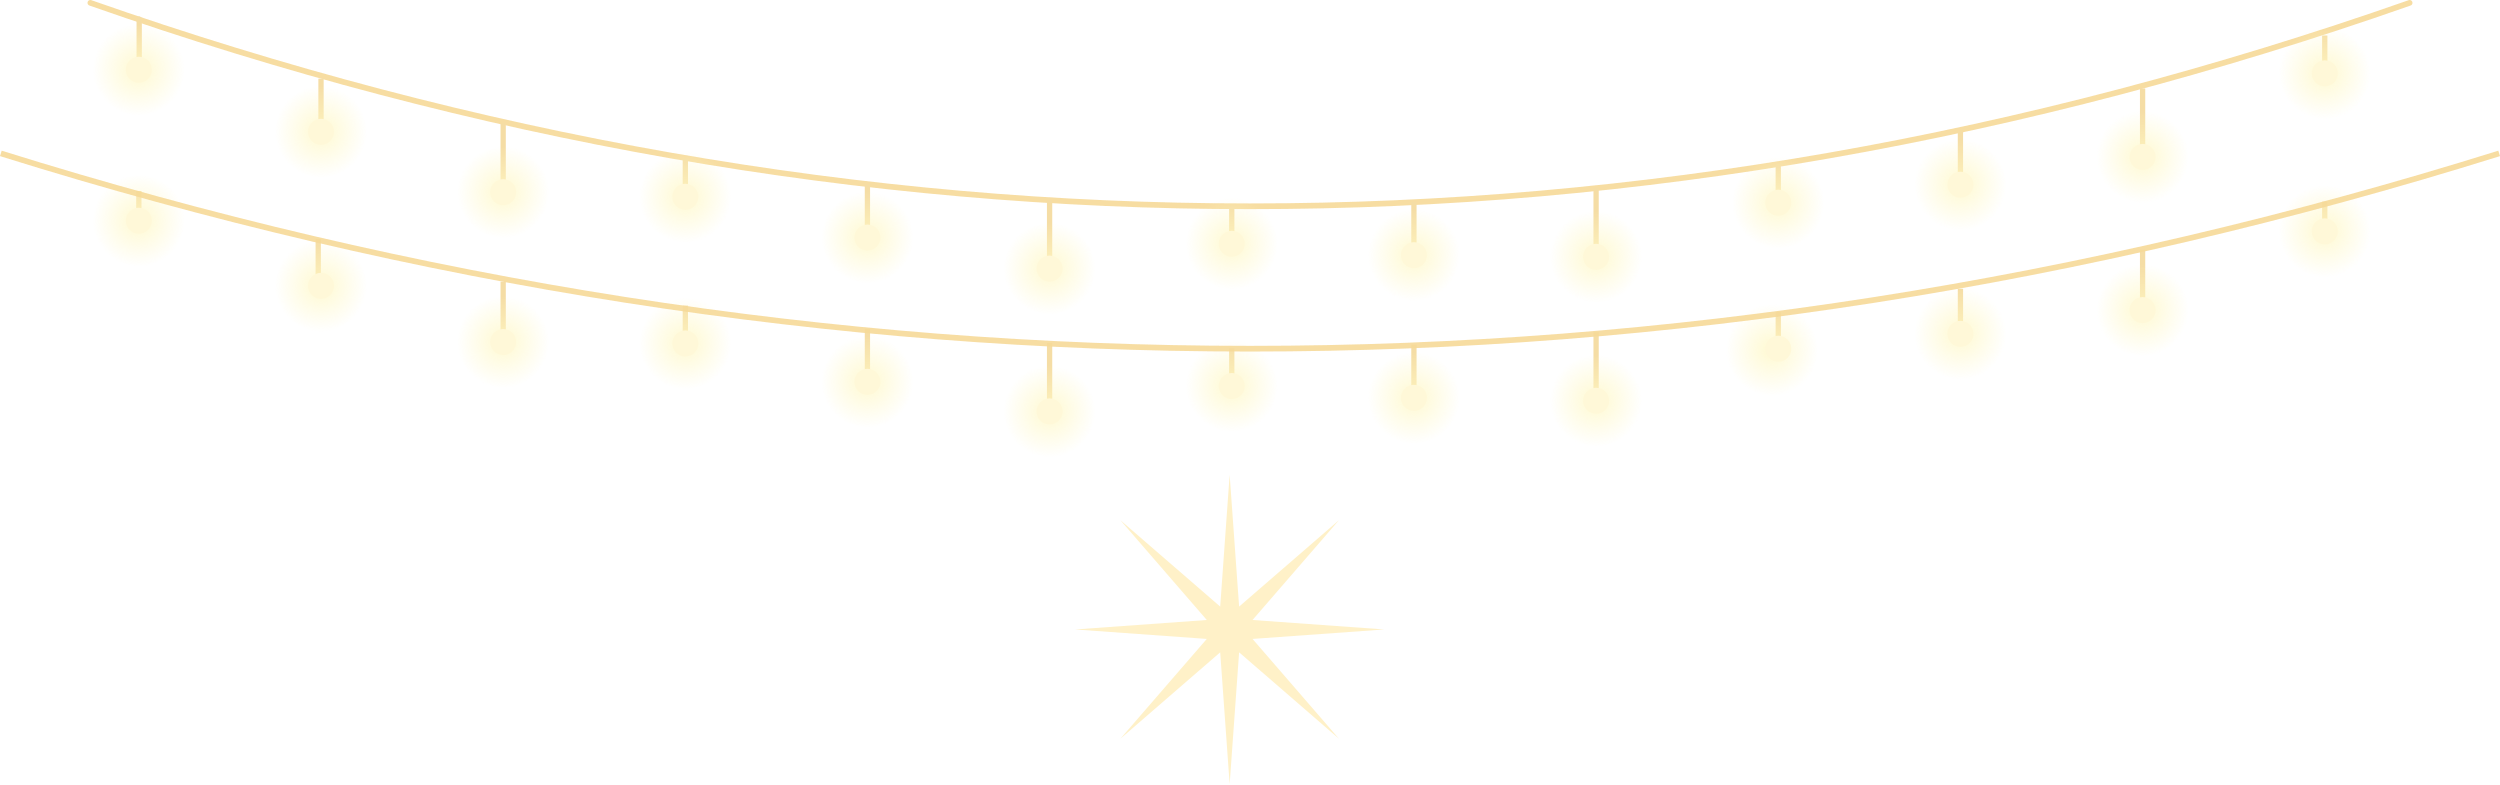
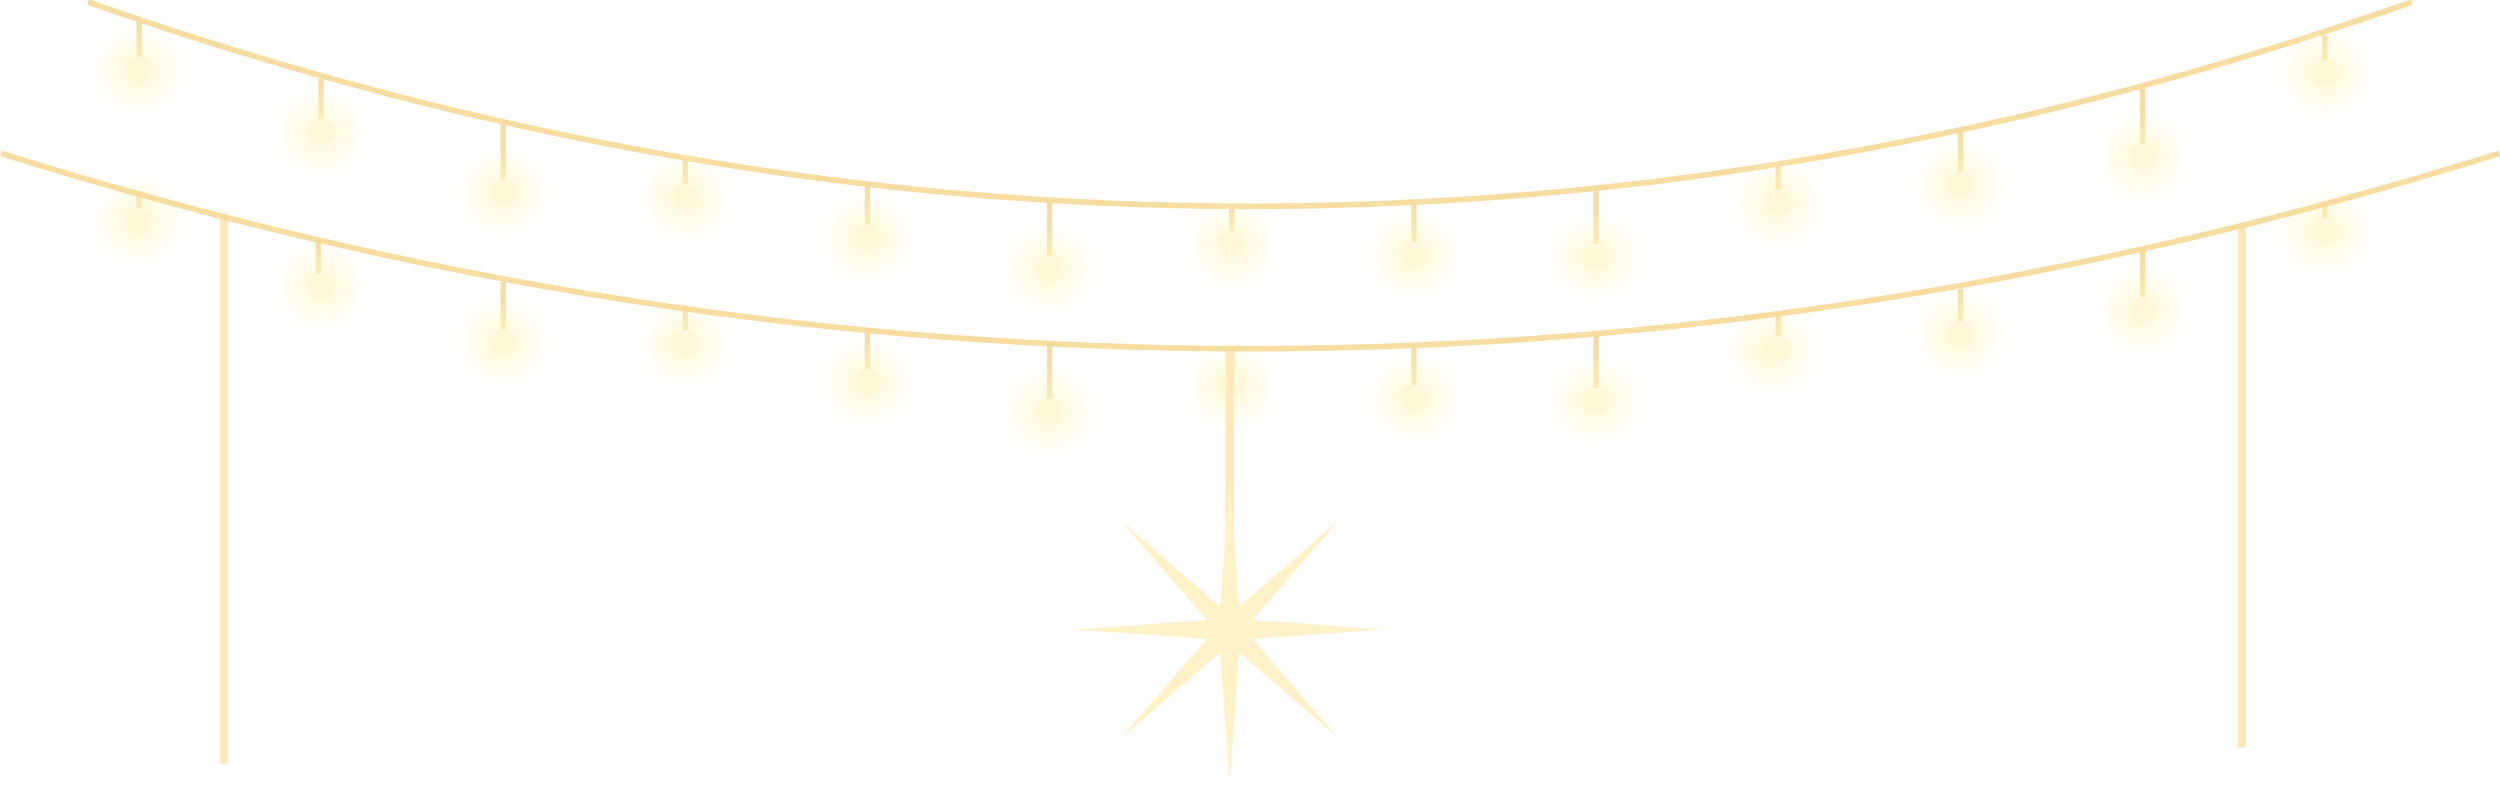
<svg xmlns="http://www.w3.org/2000/svg" preserveAspectRatio="none" overflow="visible" style="display: block;" width="307.209" height="96.35" viewBox="0 0 307.209 96.35" fill="none">
  <g id="holiday-light-garlands">
    <path id="Vector" opacity="0.9" d="M11.104 0.35C106.104 33.683 201.104 33.683 296.104 0.35" stroke-width="0.7" stroke-linecap="round" stroke="#F6D998" />
    <g id="Vector_2">
      <path d="M17.105 2.35L17.105 7.35Z" fill="black" />
      <path d="M17.105 2.35L17.105 7.35" stroke-width="0.65" stroke-linecap="round" stroke="#F5DDA5" />
    </g>
    <path id="Vector_3" d="M17.061 14.223C20.181 14.223 22.711 11.693 22.711 8.572C22.711 5.452 20.181 2.922 17.061 2.922C13.94 2.922 11.41 5.452 11.41 8.572C11.41 11.693 13.94 14.223 17.061 14.223Z" fill="url(#paint0_radial_0_4)" />
    <path id="Vector_4" d="M17.061 10.173C17.945 10.173 18.661 9.457 18.661 8.572C18.661 7.688 17.945 6.971 17.061 6.971C16.176 6.971 15.46 7.688 15.46 8.572C15.46 9.457 16.176 10.173 17.061 10.173Z" fill="#FFF8D8" />
    <g id="Vector_5">
      <path d="M39.446 9.665V15.315Z" fill="black" />
      <path d="M39.446 9.665V15.315" stroke-width="0.65" stroke="#F5DDA5" />
    </g>
    <path id="Vector_6" d="M39.446 21.849C42.566 21.849 45.096 19.32 45.096 16.199C45.096 13.078 42.566 10.548 39.446 10.548C36.325 10.548 33.795 13.078 33.795 16.199C33.795 19.32 36.325 21.849 39.446 21.849Z" fill="url(#paint1_radial_0_4)" />
    <path id="Vector_7" d="M39.446 17.8C40.33 17.8 41.047 17.083 41.047 16.199C41.047 15.315 40.33 14.598 39.446 14.598C38.562 14.598 37.845 15.315 37.845 16.199C37.845 17.083 38.562 17.8 39.446 17.8Z" fill="#FFF8D8" />
    <g id="Vector_8">
      <path d="M61.831 15.202V22.736Z" fill="black" />
      <path d="M61.831 15.202V22.736" stroke-width="0.65" stroke="#F5DDA5" />
    </g>
    <path id="Vector_9" d="M61.831 29.27C64.952 29.27 67.482 26.741 67.482 23.62C67.482 20.499 64.952 17.969 61.831 17.969C58.71 17.969 56.181 20.499 56.181 23.62C56.181 26.741 58.71 29.27 61.831 29.27Z" fill="url(#paint2_radial_0_4)" />
    <path id="Vector_10" d="M61.831 25.221C62.715 25.221 63.432 24.504 63.432 23.62C63.432 22.736 62.715 22.019 61.831 22.019C60.947 22.019 60.23 22.736 60.23 23.62C60.23 24.504 60.947 25.221 61.831 25.221Z" fill="#FFF8D8" />
    <g id="Vector_11">
      <path d="M84.216 19.534V23.301Z" fill="black" />
      <path d="M84.216 19.534V23.301" stroke-width="0.65" stroke="#F5DDA5" />
    </g>
    <path id="Vector_12" d="M84.216 29.835C87.337 29.835 89.867 27.306 89.867 24.185C89.867 21.064 87.337 18.534 84.216 18.534C81.096 18.534 78.566 21.064 78.566 24.185C78.566 27.306 81.096 29.835 84.216 29.835Z" fill="url(#paint3_radial_0_4)" />
    <path id="Vector_13" d="M84.216 25.786C85.101 25.786 85.817 25.069 85.817 24.185C85.817 23.301 85.101 22.584 84.216 22.584C83.332 22.584 82.615 23.301 82.615 24.185C82.615 25.069 83.332 25.786 84.216 25.786Z" fill="#FFF8D8" />
    <g id="Vector_14">
      <path d="M106.592 22.661V28.311Z" fill="black" />
      <path d="M106.592 22.661V28.311" stroke-width="0.65" stroke="#F5DDA5" />
    </g>
    <path id="Vector_15" d="M106.592 34.846C109.713 34.846 112.243 32.316 112.243 29.195C112.243 26.074 109.713 23.544 106.592 23.544C103.472 23.544 100.942 26.074 100.942 29.195C100.942 32.316 103.472 34.846 106.592 34.846Z" fill="url(#paint4_radial_0_4)" />
    <path id="Vector_16" d="M106.592 30.796C107.477 30.796 108.193 30.079 108.193 29.195C108.193 28.311 107.477 27.594 106.592 27.594C105.708 27.594 104.991 28.311 104.991 29.195C104.991 30.079 105.708 30.796 106.592 30.796Z" fill="#FFF8D8" />
    <g id="Vector_17">
      <path d="M128.978 24.592V32.126Z" fill="black" />
      <path d="M128.978 24.592V32.126" stroke-width="0.65" stroke="#F5DDA5" />
    </g>
    <path id="Vector_18" d="M128.978 38.66C132.098 38.66 134.628 36.13 134.628 33.009C134.628 29.888 132.098 27.358 128.978 27.358C125.857 27.358 123.327 29.888 123.327 33.009C123.327 36.13 125.857 38.66 128.978 38.66Z" fill="url(#paint5_radial_0_4)" />
    <path id="Vector_19" d="M128.978 34.61C129.862 34.61 130.579 33.893 130.579 33.009C130.579 32.125 129.862 31.408 128.978 31.408C128.094 31.408 127.377 32.125 127.377 33.009C127.377 33.893 128.094 34.61 128.978 34.61Z" fill="#FFF8D8" />
    <g id="Vector_20">
      <path d="M151.363 25.307V29.074Z" fill="black" />
      <path d="M151.363 25.307V29.074" stroke-width="0.65" stroke="#F5DDA5" />
    </g>
    <path id="Vector_21" d="M151.363 35.608C154.484 35.608 157.014 33.078 157.014 29.958C157.014 26.837 154.484 24.307 151.363 24.307C148.242 24.307 145.713 26.837 145.713 29.958C145.713 33.078 148.242 35.608 151.363 35.608Z" fill="url(#paint6_radial_0_4)" />
    <path id="Vector_22" d="M151.363 31.559C152.247 31.559 152.964 30.842 152.964 29.958C152.964 29.074 152.247 28.357 151.363 28.357C150.479 28.357 149.762 29.074 149.762 29.958C149.762 30.842 150.479 31.559 151.363 31.559Z" fill="#FFF8D8" />
    <g id="Vector_23">
      <path d="M173.748 24.827V30.477Z" fill="black" />
      <path d="M173.748 24.827V30.477" stroke-width="0.65" stroke="#F5DDA5" />
    </g>
    <path id="Vector_24" d="M173.748 37.011C176.869 37.011 179.399 34.482 179.399 31.361C179.399 28.24 176.869 25.71 173.748 25.71C170.628 25.71 168.098 28.24 168.098 31.361C168.098 34.482 170.628 37.011 173.748 37.011Z" fill="url(#paint7_radial_0_4)" />
    <path id="Vector_25" d="M173.748 32.962C174.633 32.962 175.349 32.245 175.349 31.361C175.349 30.477 174.633 29.76 173.748 29.76C172.864 29.76 172.147 30.477 172.147 31.361C172.147 32.245 172.864 32.962 173.748 32.962Z" fill="#FFF8D8" />
    <g id="Vector_26">
      <path d="M196.134 23.141V30.675Z" fill="black" />
      <path d="M196.134 23.141V30.675" stroke-width="0.65" stroke="#F5DDA5" />
    </g>
    <path id="Vector_27" d="M196.134 37.209C199.254 37.209 201.784 34.679 201.784 31.559C201.784 28.438 199.254 25.908 196.134 25.908C193.013 25.908 190.483 28.438 190.483 31.559C190.483 34.679 193.013 37.209 196.134 37.209Z" fill="url(#paint8_radial_0_4)" />
    <path id="Vector_28" d="M196.134 33.16C197.018 33.16 197.735 32.443 197.735 31.559C197.735 30.675 197.018 29.958 196.134 29.958C195.25 29.958 194.533 30.675 194.533 31.559C194.533 32.443 195.25 33.16 196.134 33.16Z" fill="#FFF8D8" />
    <g id="Vector_29">
      <path d="M218.519 20.259V24.026Z" fill="black" />
      <path d="M218.519 20.259V24.026" stroke-width="0.65" stroke="#F5DDA5" />
    </g>
    <path id="Vector_30" d="M218.519 30.561C221.64 30.561 224.17 28.031 224.17 24.91C224.17 21.789 221.64 19.259 218.519 19.259C215.398 19.259 212.869 21.789 212.869 24.91C212.869 28.031 215.398 30.561 218.519 30.561Z" fill="url(#paint9_radial_0_4)" />
    <path id="Vector_31" d="M218.519 26.511C219.403 26.511 220.12 25.794 220.12 24.91C220.12 24.026 219.403 23.309 218.519 23.309C217.635 23.309 216.918 24.026 216.918 24.91C216.918 25.794 217.635 26.511 218.519 26.511Z" fill="#FFF8D8" />
    <g id="Vector_32">
      <path d="M240.904 16.163V21.813Z" fill="black" />
      <path d="M240.904 16.163V21.813" stroke-width="0.65" stroke="#F5DDA5" />
    </g>
    <path id="Vector_33" d="M240.904 28.347C244.025 28.347 246.555 25.818 246.555 22.697C246.555 19.576 244.025 17.046 240.904 17.046C237.784 17.046 235.254 19.576 235.254 22.697C235.254 25.818 237.784 28.347 240.904 28.347Z" fill="url(#paint10_radial_0_4)" />
    <path id="Vector_34" d="M240.904 24.298C241.789 24.298 242.505 23.581 242.505 22.697C242.505 21.813 241.789 21.096 240.904 21.096C240.02 21.096 239.303 21.813 239.303 22.697C239.303 23.581 240.02 24.298 240.904 24.298Z" fill="#FFF8D8" />
    <g id="Vector_35">
      <path d="M263.29 10.87V18.404Z" fill="black" />
      <path d="M263.29 10.87V18.404" stroke-width="0.65" stroke="#F5DDA5" />
    </g>
    <path id="Vector_36" d="M263.29 24.938C266.41 24.938 268.94 22.409 268.94 19.288C268.94 16.167 266.41 13.637 263.29 13.637C260.169 13.637 257.639 16.167 257.639 19.288C257.639 22.409 260.169 24.938 263.29 24.938Z" fill="url(#paint11_radial_0_4)" />
    <path id="Vector_37" d="M263.29 20.889C264.174 20.889 264.891 20.172 264.891 19.288C264.891 18.404 264.174 17.687 263.29 17.687C262.406 17.687 261.689 18.404 261.689 19.288C261.689 20.172 262.406 20.889 263.29 20.889Z" fill="#FFF8D8" />
    <g id="Vector_38">
      <path d="M285.675 4.363V8.13Z" fill="black" />
      <path d="M285.675 4.363V8.13" stroke-width="0.65" stroke="#F5DDA5" />
    </g>
    <path id="Vector_39" d="M285.675 14.664C288.796 14.664 291.326 12.134 291.326 9.013C291.326 5.893 288.796 3.363 285.675 3.363C282.554 3.363 280.025 5.893 280.025 9.013C280.025 12.134 282.554 14.664 285.675 14.664Z" fill="url(#paint12_radial_0_4)" />
    <path id="Vector_40" d="M285.675 10.614C286.559 10.614 287.276 9.898 287.276 9.013C287.276 8.129 286.559 7.412 285.675 7.412C284.791 7.412 284.074 8.129 284.074 9.013C284.074 9.898 284.791 10.614 285.675 10.614Z" fill="#FFF8D8" />
    <g id="Vector_41">
      <path d="M17.061 23.474V27.241Z" fill="black" />
      <path d="M17.061 23.474V27.241" stroke-width="0.65" stroke="#F5DDA5" />
    </g>
    <path id="Vector_42" d="M17.061 32.775C20.181 32.775 22.711 30.245 22.711 27.125C22.711 24.004 20.181 21.474 17.061 21.474C13.94 21.474 11.41 24.004 11.41 27.125C11.41 30.245 13.94 32.775 17.061 32.775Z" fill="url(#paint13_radial_0_4)" />
    <path id="Vector_43" d="M17.061 28.726C17.945 28.726 18.661 28.009 18.661 27.125C18.661 26.241 17.945 25.524 17.061 25.524C16.176 25.524 15.46 26.241 15.46 27.125C15.46 28.009 16.176 28.726 17.061 28.726Z" fill="#FFF8D8" />
    <g id="Vector_44">
      <path d="M39.105 29.35L39.105 34.35Z" fill="black" />
      <path d="M39.105 29.35L39.105 34.35" stroke-width="0.65" stroke="#F5DDA5" />
    </g>
    <path id="Vector_45" d="M39.446 40.78C42.566 40.78 45.096 38.25 45.096 35.13C45.096 32.009 42.566 29.479 39.446 29.479C36.325 29.479 33.795 32.009 33.795 35.13C33.795 38.25 36.325 40.78 39.446 40.78Z" fill="url(#paint14_radial_0_4)" />
    <path id="Vector_46" d="M39.446 36.731C40.33 36.731 41.047 36.014 41.047 35.13C41.047 34.245 40.33 33.529 39.446 33.529C38.562 33.529 37.845 34.245 37.845 35.13C37.845 36.014 38.562 36.731 39.446 36.731Z" fill="#FFF8D8" />
    <g id="Vector_47">
      <path d="M61.831 34.615V42.149Z" fill="black" />
      <path d="M61.831 34.615V42.149" stroke-width="0.65" stroke="#F5DDA5" />
    </g>
    <path id="Vector_48" d="M61.831 47.683C64.952 47.683 67.482 45.153 67.482 42.033C67.482 38.912 64.952 36.382 61.831 36.382C58.711 36.382 56.181 38.912 56.181 42.033C56.181 45.153 58.711 47.683 61.831 47.683Z" fill="url(#paint15_radial_0_4)" />
    <path id="Vector_49" d="M61.831 43.634C62.715 43.634 63.432 42.917 63.432 42.033C63.432 41.148 62.715 40.432 61.831 40.432C60.947 40.432 60.23 41.148 60.23 42.033C60.23 42.917 60.947 43.634 61.831 43.634Z" fill="#FFF8D8" />
    <g id="Vector_50">
      <path d="M84.216 37.552V41.319Z" fill="black" />
      <path d="M84.216 37.552V41.319" stroke-width="0.65" stroke="#F5DDA5" />
    </g>
    <path id="Vector_51" d="M84.216 47.853C87.337 47.853 89.867 45.323 89.867 42.202C89.867 39.082 87.337 36.552 84.216 36.552C81.096 36.552 78.566 39.082 78.566 42.202C78.566 45.323 81.096 47.853 84.216 47.853Z" fill="url(#paint16_radial_0_4)" />
    <path id="Vector_52" d="M84.216 43.803C85.101 43.803 85.817 43.086 85.817 42.202C85.817 41.318 85.101 40.601 84.216 40.601C83.332 40.601 82.615 41.318 82.615 42.202C82.615 43.086 83.332 43.803 84.216 43.803Z" fill="#FFF8D8" />
    <g id="Vector_53">
      <path d="M106.592 40.386V46.037Z" fill="black" />
      <path d="M106.592 40.386V46.037" stroke-width="0.65" stroke="#F5DDA5" />
    </g>
    <path id="Vector_54" d="M106.592 52.571C109.713 52.571 112.243 50.041 112.243 46.92C112.243 43.8 109.713 41.27 106.592 41.27C103.472 41.27 100.942 43.8 100.942 46.92C100.942 50.041 103.472 52.571 106.592 52.571Z" fill="url(#paint17_radial_0_4)" />
    <path id="Vector_55" d="M106.592 48.521C107.477 48.521 108.193 47.805 108.193 46.92C108.193 46.036 107.477 45.319 106.592 45.319C105.708 45.319 104.991 46.036 104.991 46.92C104.991 47.805 105.708 48.521 106.592 48.521Z" fill="#FFF8D8" />
    <g id="Vector_56">
      <path d="M128.978 42.138V49.672Z" fill="black" />
      <path d="M128.978 42.138V49.672" stroke-width="0.65" stroke="#F5DDA5" />
    </g>
    <path id="Vector_57" d="M128.978 56.206C132.098 56.206 134.628 53.676 134.628 50.556C134.628 47.435 132.098 44.905 128.978 44.905C125.857 44.905 123.327 47.435 123.327 50.556C123.327 53.676 125.857 56.206 128.978 56.206Z" fill="url(#paint18_radial_0_4)" />
    <path id="Vector_58" d="M128.978 52.157C129.862 52.157 130.579 51.44 130.579 50.556C130.579 49.671 129.862 48.955 128.978 48.955C128.094 48.955 127.377 49.671 127.377 50.556C127.377 51.44 128.094 52.157 128.978 52.157Z" fill="#FFF8D8" />
    <g id="Vector_59">
      <path d="M151.363 42.788V46.555Z" fill="black" />
      <path d="M151.363 42.788V46.555" stroke-width="0.65" stroke="#F5DDA5" />
    </g>
    <path id="Vector_60" d="M151.363 53.089C154.484 53.089 157.014 50.559 157.014 47.438C157.014 44.318 154.484 41.788 151.363 41.788C148.242 41.788 145.713 44.318 145.713 47.438C145.713 50.559 148.242 53.089 151.363 53.089Z" fill="url(#paint19_radial_0_4)" />
    <path id="Vector_61" d="M151.363 49.039C152.247 49.039 152.964 48.323 152.964 47.438C152.964 46.554 152.247 45.837 151.363 45.837C150.479 45.837 149.762 46.554 149.762 47.438C149.762 48.323 150.479 49.039 151.363 49.039Z" fill="#FFF8D8" />
    <g id="Vector_62">
      <path d="M173.748 42.355V48.005Z" fill="black" />
      <path d="M173.748 42.355V48.005" stroke-width="0.65" stroke="#F5DDA5" />
    </g>
    <path id="Vector_63" d="M173.748 54.539C176.869 54.539 179.399 52.009 179.399 48.889C179.399 45.768 176.869 43.238 173.748 43.238C170.628 43.238 168.098 45.768 168.098 48.889C168.098 52.009 170.628 54.539 173.748 54.539Z" fill="url(#paint20_radial_0_4)" />
    <path id="Vector_64" d="M173.748 50.49C174.633 50.49 175.349 49.773 175.349 48.889C175.349 48.005 174.633 47.288 173.748 47.288C172.864 47.288 172.147 48.005 172.147 48.889C172.147 49.773 172.864 50.49 173.748 50.49Z" fill="#FFF8D8" />
    <g id="Vector_65">
      <path d="M196.134 40.829V48.363Z" fill="black" />
      <path d="M196.134 40.829V48.363" stroke-width="0.65" stroke="#F5DDA5" />
    </g>
    <path id="Vector_66" d="M196.134 54.897C199.254 54.897 201.784 52.367 201.784 49.246C201.784 46.126 199.254 43.596 196.134 43.596C193.013 43.596 190.483 46.126 190.483 49.246C190.483 52.367 193.013 54.897 196.134 54.897Z" fill="url(#paint21_radial_0_4)" />
    <path id="Vector_67" d="M196.134 50.847C197.018 50.847 197.735 50.131 197.735 49.246C197.735 48.362 197.018 47.646 196.134 47.646C195.25 47.646 194.533 48.362 194.533 49.246C194.533 50.131 195.25 50.847 196.134 50.847Z" fill="#FFF8D8" />
    <g id="Vector_68">
      <path d="M218.519 38.35V42.117Z" fill="black" />
      <path d="M218.519 38.35V42.117" stroke-width="0.65" stroke="#F5DDA5" />
    </g>
    <path id="Vector_69" d="M217.755 48.651C220.876 48.651 223.405 46.121 223.405 43.001C223.405 39.88 220.876 37.35 217.755 37.35C214.634 37.35 212.104 39.88 212.104 43.001C212.104 46.121 214.634 48.651 217.755 48.651Z" fill="url(#paint22_radial_0_4)" />
    <path id="Vector_70" d="M218.519 44.453C219.403 44.453 220.12 43.736 220.12 42.852C220.12 41.968 219.403 41.251 218.519 41.251C217.635 41.251 216.918 41.968 216.918 42.852C216.918 43.736 217.635 44.453 218.519 44.453Z" fill="#FFF8D8" />
    <g id="Vector_71">
      <path d="M240.905 35.491V41.142Z" fill="black" />
      <path d="M240.905 35.491V41.142" stroke-width="0.65" stroke="#F5DDA5" />
    </g>
    <path id="Vector_72" d="M240.904 46.675C244.025 46.675 246.555 44.146 246.555 41.025C246.555 37.904 244.025 35.375 240.904 35.375C237.784 35.375 235.254 37.904 235.254 41.025C235.254 44.146 237.784 46.675 240.904 46.675Z" fill="url(#paint23_radial_0_4)" />
    <path id="Vector_73" d="M240.904 42.626C241.789 42.626 242.505 41.909 242.505 41.025C242.505 40.141 241.789 39.424 240.904 39.424C240.02 39.424 239.303 40.141 239.303 41.025C239.303 41.909 240.02 42.626 240.904 42.626Z" fill="#FFF8D8" />
    <g id="Vector_74">
      <path d="M263.29 30.688V38.222Z" fill="black" />
      <path d="M263.29 30.688V38.222" stroke-width="0.65" stroke="#F5DDA5" />
    </g>
    <path id="Vector_75" d="M263.29 43.756C266.41 43.756 268.94 41.226 268.94 38.106C268.94 34.985 266.41 32.455 263.29 32.455C260.169 32.455 257.639 34.985 257.639 38.106C257.639 41.226 260.169 43.756 263.29 43.756Z" fill="url(#paint24_radial_0_4)" />
    <path id="Vector_76" d="M263.29 39.707C264.174 39.707 264.891 38.99 264.891 38.106C264.891 37.221 264.174 36.505 263.29 36.505C262.406 36.505 261.689 37.221 261.689 38.106C261.689 38.99 262.406 39.707 263.29 39.707Z" fill="#FFF8D8" />
    <g id="Vector_77">
      <path d="M285.675 24.783V28.55Z" fill="black" />
      <path d="M285.675 24.783V28.55" stroke-width="0.65" stroke="#F5DDA5" />
    </g>
    <path id="Vector_78" d="M285.675 34.084C288.796 34.084 291.326 31.555 291.326 28.434C291.326 25.313 288.796 22.783 285.675 22.783C282.554 22.783 280.025 25.313 280.025 28.434C280.025 31.555 282.554 34.084 285.675 34.084Z" fill="url(#paint25_radial_0_4)" />
    <path id="Vector_79" d="M285.675 30.035C286.559 30.035 287.276 29.318 287.276 28.434C287.276 27.55 286.559 26.833 285.675 26.833C284.791 26.833 284.074 27.55 284.074 28.434C284.074 29.318 284.791 30.035 285.675 30.035Z" fill="#FFF8D8" />
+     <path id="star-cords" d="M27.5 26.4V93.85M151.104 42.6V77.35M275.5 27.5V91.85" stroke-width="1" stroke="#FFE7BA" />
    <g id="Group">
      <path id="Vector_80" d="M151.104 58.35L152.267 74.54L164.537 63.918L153.914 76.187L170.104 77.35L153.914 78.513L164.537 90.782L152.267 80.16L151.104 96.35L149.941 80.16L137.672 90.782L148.295 78.513L132.104 77.35L148.295 76.187L137.672 63.918L149.941 74.54L151.104 58.35Z" fill="#FFF1C8" />
    </g>
    <path id="Vector_81" opacity="0.9" d="M0.104 18.85C102.438 50.85 204.771 50.85 307.104 18.85" stroke-width="0.7" stroke="#F6D998" />
  </g>
  <defs>
    <radialGradient id="paint0_radial_0_4" cx="0" cy="0" r="1" gradientUnits="userSpaceOnUse" gradientTransform="translate(17.0605 8.57245) scale(5.65049)">
      <stop stop-color="#FFF8C5" stop-opacity="0.8" />
      <stop offset="1" stop-color="#FFF8C5" stop-opacity="0" />
    </radialGradient>
    <radialGradient id="paint1_radial_0_4" cx="0" cy="0" r="1" gradientUnits="userSpaceOnUse" gradientTransform="translate(39.4459 16.1989) scale(5.65049)">
      <stop stop-color="#FFF8C5" stop-opacity="0.8" />
      <stop offset="1" stop-color="#FFF8C5" stop-opacity="0" />
    </radialGradient>
    <radialGradient id="paint2_radial_0_4" cx="0" cy="0" r="1" gradientUnits="userSpaceOnUse" gradientTransform="translate(61.8311 23.6198) scale(5.65049 5.65048)">
      <stop stop-color="#FFF8C5" stop-opacity="0.8" />
      <stop offset="1" stop-color="#FFF8C5" stop-opacity="0" />
    </radialGradient>
    <radialGradient id="paint3_radial_0_4" cx="0" cy="0" r="1" gradientUnits="userSpaceOnUse" gradientTransform="translate(84.2165 24.1849) scale(5.65049 5.65049)">
      <stop stop-color="#FFF8C5" stop-opacity="0.8" />
      <stop offset="1" stop-color="#FFF8C5" stop-opacity="0" />
    </radialGradient>
    <radialGradient id="paint4_radial_0_4" cx="0" cy="0" r="1" gradientUnits="userSpaceOnUse" gradientTransform="translate(106.592 29.195) scale(5.65049)">
      <stop stop-color="#FFF8C5" stop-opacity="0.8" />
      <stop offset="1" stop-color="#FFF8C5" stop-opacity="0" />
    </radialGradient>
    <radialGradient id="paint5_radial_0_4" cx="0" cy="0" r="1" gradientUnits="userSpaceOnUse" gradientTransform="translate(128.978 33.009) scale(5.65049)">
      <stop stop-color="#FFF8C5" stop-opacity="0.8" />
      <stop offset="1" stop-color="#FFF8C5" stop-opacity="0" />
    </radialGradient>
    <radialGradient id="paint6_radial_0_4" cx="0" cy="0" r="1" gradientUnits="userSpaceOnUse" gradientTransform="translate(151.363 29.9578) scale(5.65049)">
      <stop stop-color="#FFF8C5" stop-opacity="0.8" />
      <stop offset="1" stop-color="#FFF8C5" stop-opacity="0" />
    </radialGradient>
    <radialGradient id="paint7_radial_0_4" cx="0" cy="0" r="1" gradientUnits="userSpaceOnUse" gradientTransform="translate(173.748 31.361) scale(5.65049)">
      <stop stop-color="#FFF8C5" stop-opacity="0.8" />
      <stop offset="1" stop-color="#FFF8C5" stop-opacity="0" />
    </radialGradient>
    <radialGradient id="paint8_radial_0_4" cx="0" cy="0" r="1" gradientUnits="userSpaceOnUse" gradientTransform="translate(196.134 31.5587) scale(5.65049)">
      <stop stop-color="#FFF8C5" stop-opacity="0.8" />
      <stop offset="1" stop-color="#FFF8C5" stop-opacity="0" />
    </radialGradient>
    <radialGradient id="paint9_radial_0_4" cx="0" cy="0" r="1" gradientUnits="userSpaceOnUse" gradientTransform="translate(218.519 24.91) scale(5.65049 5.65049)">
      <stop stop-color="#FFF8C5" stop-opacity="0.8" />
      <stop offset="1" stop-color="#FFF8C5" stop-opacity="0" />
    </radialGradient>
    <radialGradient id="paint10_radial_0_4" cx="0" cy="0" r="1" gradientUnits="userSpaceOnUse" gradientTransform="translate(240.904 22.6969) scale(5.65049)">
      <stop stop-color="#FFF8C5" stop-opacity="0.8" />
      <stop offset="1" stop-color="#FFF8C5" stop-opacity="0" />
    </radialGradient>
    <radialGradient id="paint11_radial_0_4" cx="0" cy="0" r="1" gradientUnits="userSpaceOnUse" gradientTransform="translate(263.29 19.2878) scale(5.65049)">
      <stop stop-color="#FFF8C5" stop-opacity="0.8" />
      <stop offset="1" stop-color="#FFF8C5" stop-opacity="0" />
    </radialGradient>
    <radialGradient id="paint12_radial_0_4" cx="0" cy="0" r="1" gradientUnits="userSpaceOnUse" gradientTransform="translate(285.675 9.01334) scale(5.65049)">
      <stop stop-color="#FFF8C5" stop-opacity="0.8" />
      <stop offset="1" stop-color="#FFF8C5" stop-opacity="0" />
    </radialGradient>
    <radialGradient id="paint13_radial_0_4" cx="0" cy="0" r="1" gradientUnits="userSpaceOnUse" gradientTransform="translate(17.0605 27.1249) scale(5.65049)">
      <stop stop-color="#FFF8C5" stop-opacity="0.8" />
      <stop offset="1" stop-color="#FFF8C5" stop-opacity="0" />
    </radialGradient>
    <radialGradient id="paint14_radial_0_4" cx="0" cy="0" r="1" gradientUnits="userSpaceOnUse" gradientTransform="translate(39.4458 35.1297) scale(5.65049)">
      <stop stop-color="#FFF8C5" stop-opacity="0.8" />
      <stop offset="1" stop-color="#FFF8C5" stop-opacity="0" />
    </radialGradient>
    <radialGradient id="paint15_radial_0_4" cx="0" cy="0" r="1" gradientUnits="userSpaceOnUse" gradientTransform="translate(61.8311 42.0327) scale(5.65049)">
      <stop stop-color="#FFF8C5" stop-opacity="0.8" />
      <stop offset="1" stop-color="#FFF8C5" stop-opacity="0" />
    </radialGradient>
    <radialGradient id="paint16_radial_0_4" cx="0" cy="0" r="1" gradientUnits="userSpaceOnUse" gradientTransform="translate(84.2165 42.2022) scale(5.65049 5.65049)">
      <stop stop-color="#FFF8C5" stop-opacity="0.8" />
      <stop offset="1" stop-color="#FFF8C5" stop-opacity="0" />
    </radialGradient>
    <radialGradient id="paint17_radial_0_4" cx="0" cy="0" r="1" gradientUnits="userSpaceOnUse" gradientTransform="translate(106.592 46.9204) scale(5.65049)">
      <stop stop-color="#FFF8C5" stop-opacity="0.8" />
      <stop offset="1" stop-color="#FFF8C5" stop-opacity="0" />
    </radialGradient>
    <radialGradient id="paint18_radial_0_4" cx="0" cy="0" r="1" gradientUnits="userSpaceOnUse" gradientTransform="translate(128.978 50.5555) scale(5.65049)">
      <stop stop-color="#FFF8C5" stop-opacity="0.8" />
      <stop offset="1" stop-color="#FFF8C5" stop-opacity="0" />
    </radialGradient>
    <radialGradient id="paint19_radial_0_4" cx="0" cy="0" r="1" gradientUnits="userSpaceOnUse" gradientTransform="translate(151.363 47.4384) scale(5.65049)">
      <stop stop-color="#FFF8C5" stop-opacity="0.8" />
      <stop offset="1" stop-color="#FFF8C5" stop-opacity="0" />
    </radialGradient>
    <radialGradient id="paint20_radial_0_4" cx="0" cy="0" r="1" gradientUnits="userSpaceOnUse" gradientTransform="translate(173.748 48.8887) scale(5.65049)">
      <stop stop-color="#FFF8C5" stop-opacity="0.8" />
      <stop offset="1" stop-color="#FFF8C5" stop-opacity="0" />
    </radialGradient>
    <radialGradient id="paint21_radial_0_4" cx="0" cy="0" r="1" gradientUnits="userSpaceOnUse" gradientTransform="translate(196.134 49.2465) scale(5.65049)">
      <stop stop-color="#FFF8C5" stop-opacity="0.8" />
      <stop offset="1" stop-color="#FFF8C5" stop-opacity="0" />
    </radialGradient>
    <radialGradient id="paint22_radial_0_4" cx="0" cy="0" r="1" gradientUnits="userSpaceOnUse" gradientTransform="translate(217.755 43.0006) scale(5.65049)">
      <stop stop-color="#FFF8C5" stop-opacity="0.8" />
      <stop offset="1" stop-color="#FFF8C5" stop-opacity="0" />
    </radialGradient>
    <radialGradient id="paint23_radial_0_4" cx="0" cy="0" r="1" gradientUnits="userSpaceOnUse" gradientTransform="translate(240.904 41.0251) scale(5.65049)">
      <stop stop-color="#FFF8C5" stop-opacity="0.8" />
      <stop offset="1" stop-color="#FFF8C5" stop-opacity="0" />
    </radialGradient>
    <radialGradient id="paint24_radial_0_4" cx="0" cy="0" r="1" gradientUnits="userSpaceOnUse" gradientTransform="translate(263.29 38.1057) scale(5.65049)">
      <stop stop-color="#FFF8C5" stop-opacity="0.8" />
      <stop offset="1" stop-color="#FFF8C5" stop-opacity="0" />
    </radialGradient>
    <radialGradient id="paint25_radial_0_4" cx="0" cy="0" r="1" gradientUnits="userSpaceOnUse" gradientTransform="translate(285.675 28.4339) scale(5.65049)">
      <stop stop-color="#FFF8C5" stop-opacity="0.8" />
      <stop offset="1" stop-color="#FFF8C5" stop-opacity="0" />
    </radialGradient>
  </defs>
</svg>
